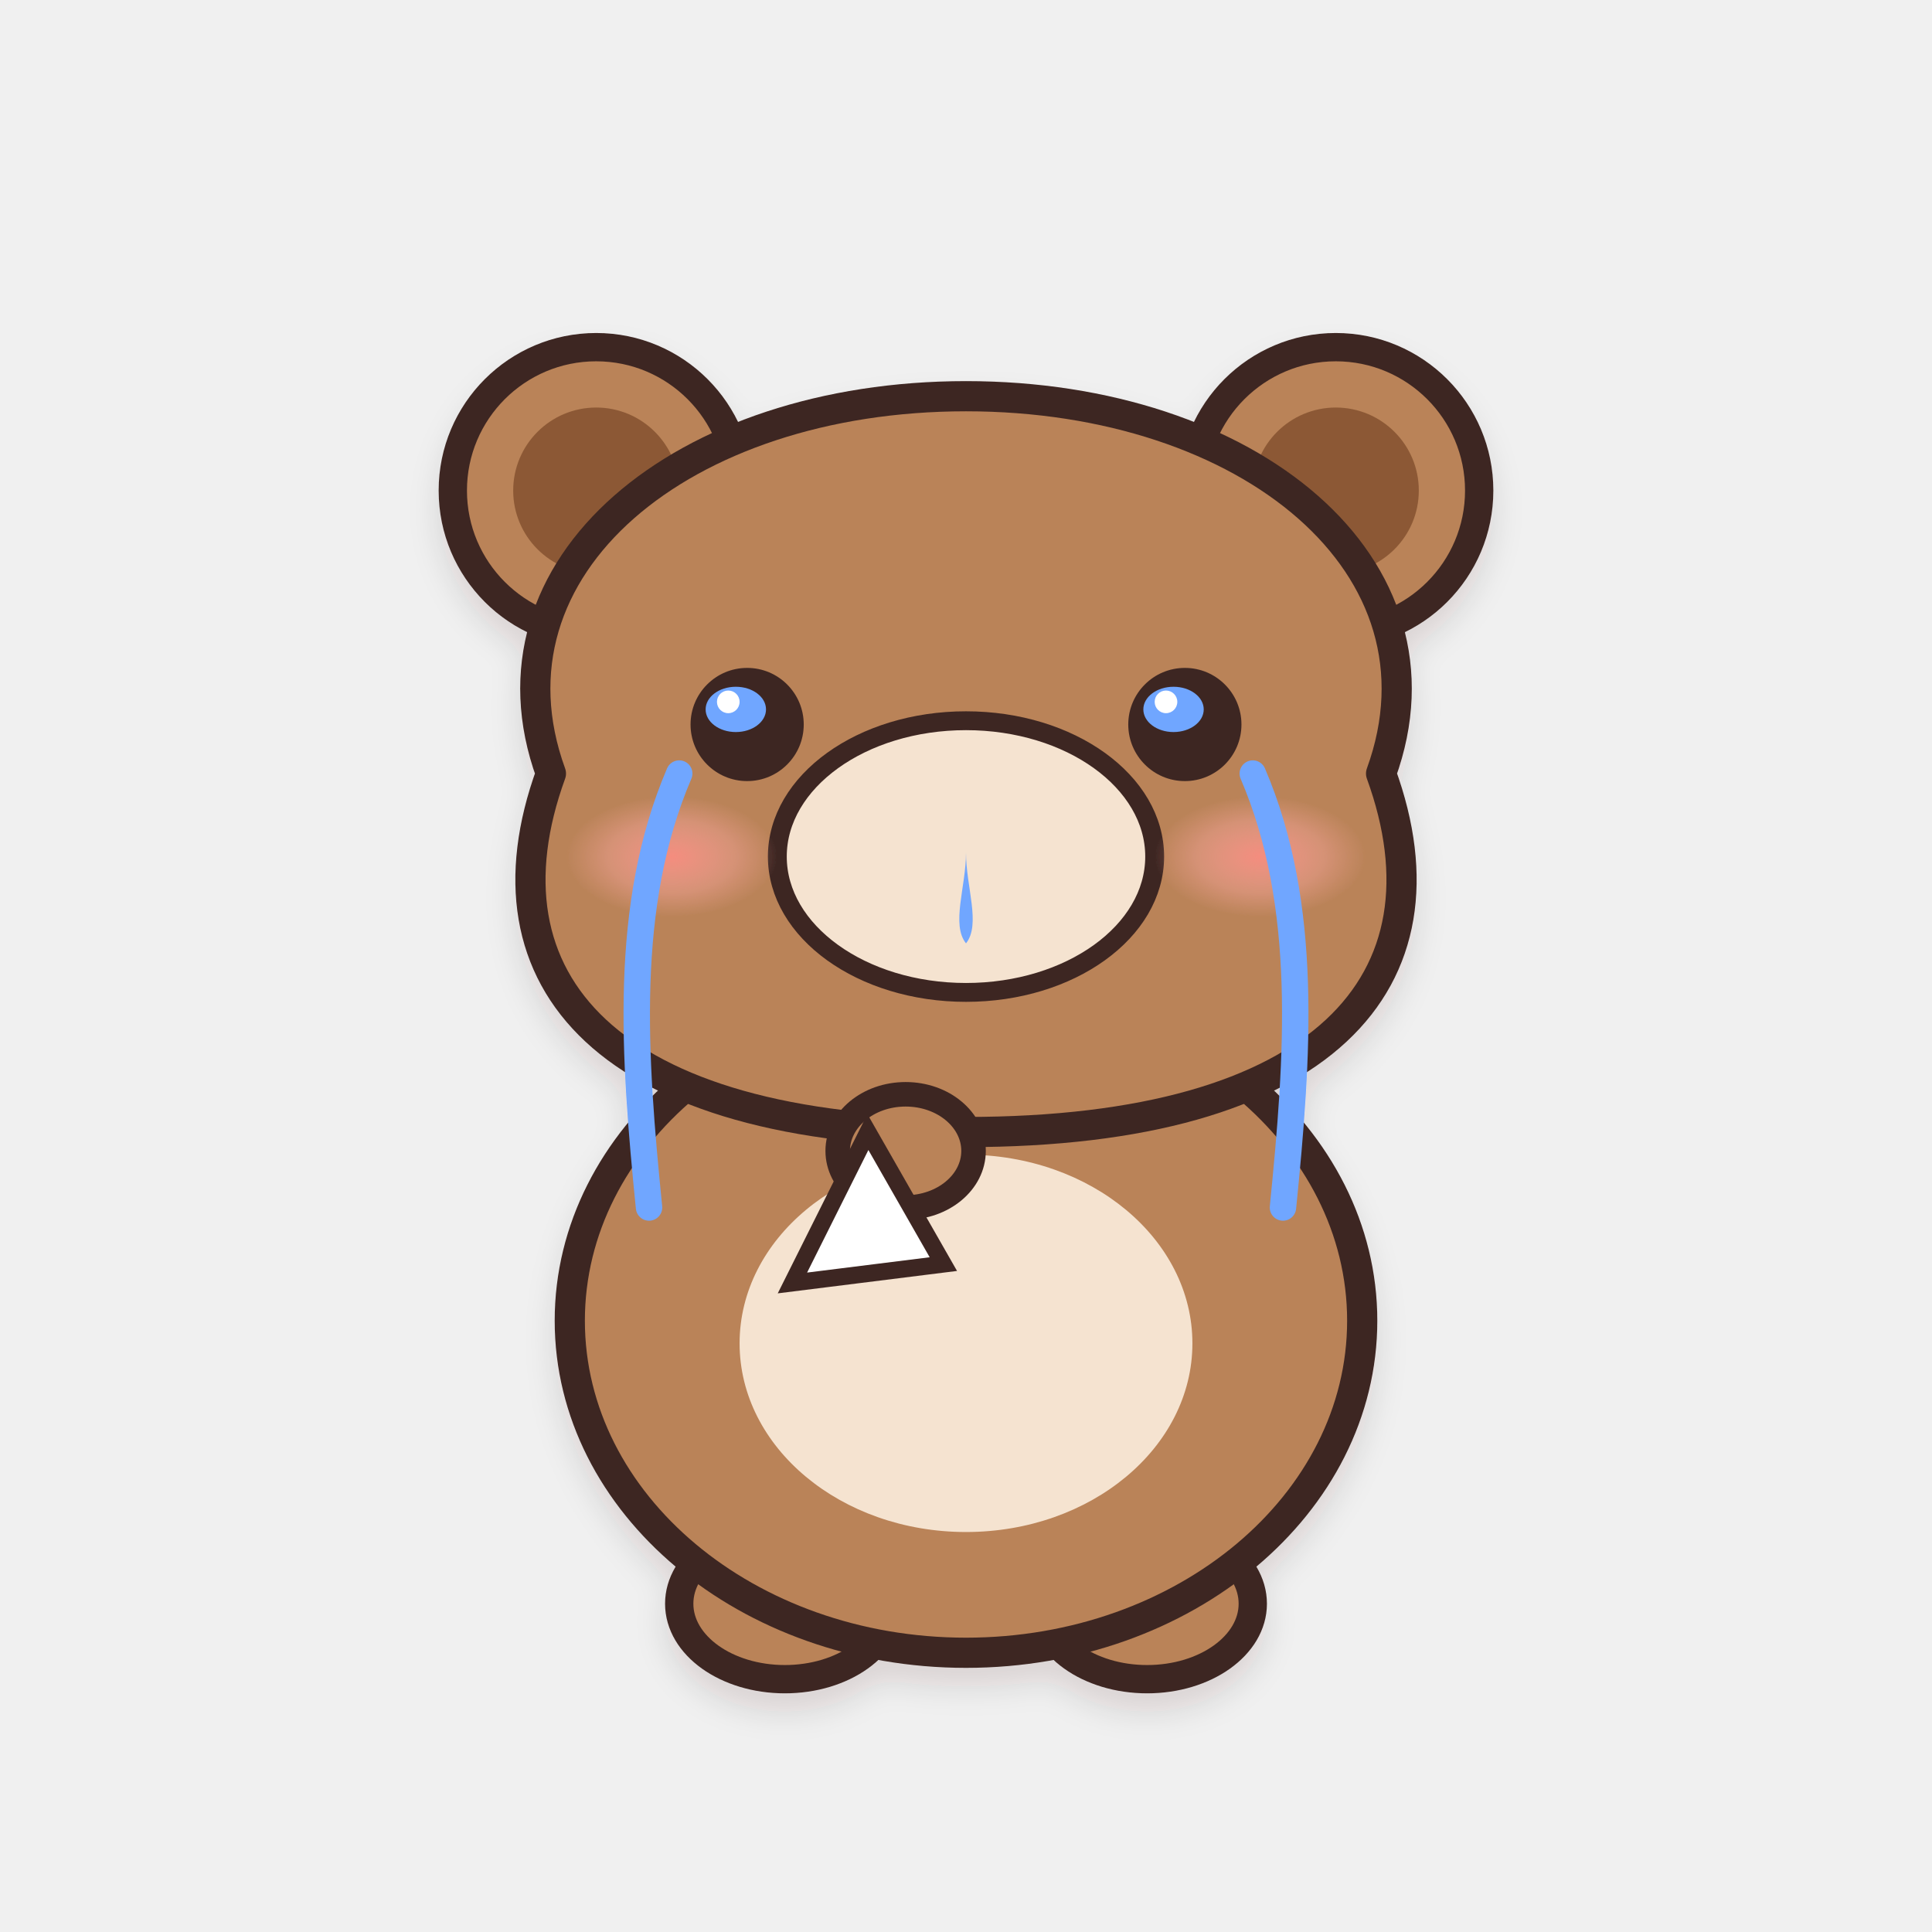
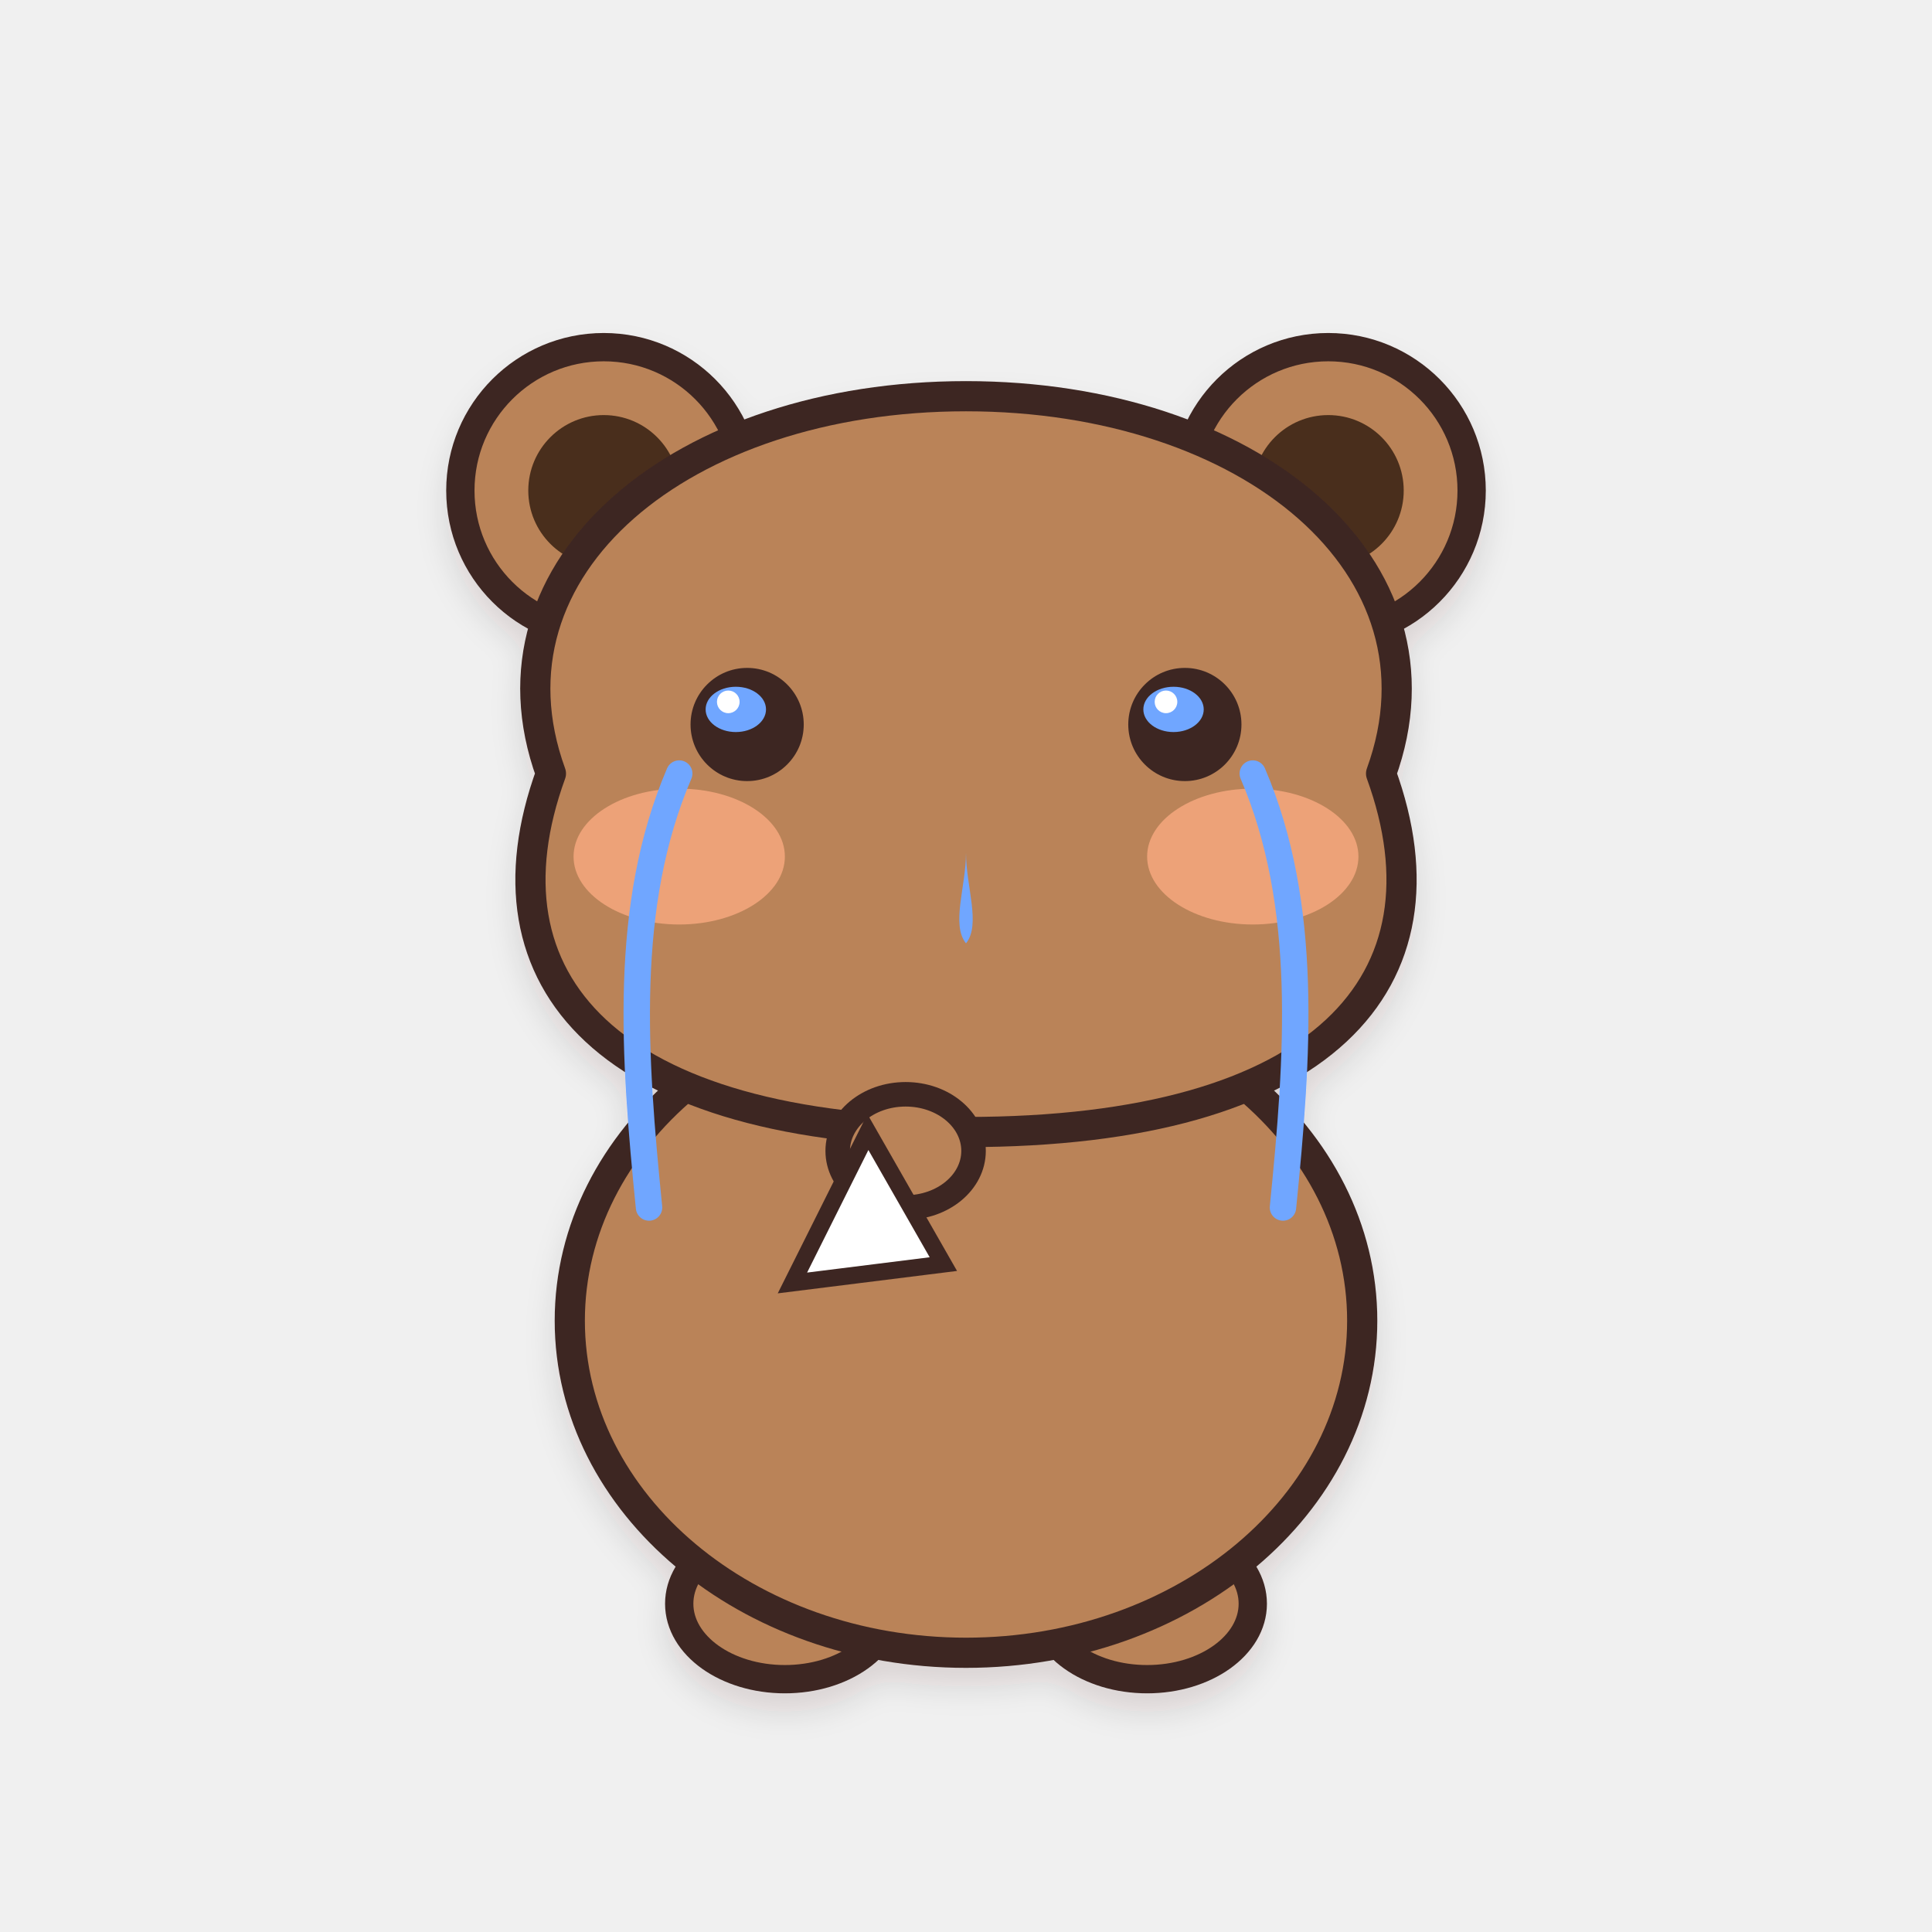
<svg xmlns="http://www.w3.org/2000/svg" viewBox="0 0 512 512" width="512" height="512">
  <defs>
    <radialGradient id="bubuBlush" cx="50%" cy="50%" r="50%">
      <stop offset="0%" stop-color="#FF9E99" stop-opacity="0.85" />
      <stop offset="60%" stop-color="#FFA8A3" stop-opacity="0.45" />
      <stop offset="100%" stop-color="#FFA8A3" stop-opacity="0" />
    </radialGradient>
    <radialGradient id="duduBlush" cx="50%" cy="50%" r="50%">
      <stop offset="0%" stop-color="#FF8E85" stop-opacity="0.85" />
      <stop offset="60%" stop-color="#FFA8A3" stop-opacity="0.4" />
      <stop offset="100%" stop-color="#FFA8A3" stop-opacity="0" />
    </radialGradient>
    <linearGradient id="heartPinkGrad" x1="0%" y1="0%" x2="0%" y2="100%">
      <stop offset="0%" stop-color="#FF758C" />
      <stop offset="100%" stop-color="#FF5277" />
    </linearGradient>
    <linearGradient id="heartRedGrad" x1="0%" y1="0%" x2="0%" y2="100%">
      <stop offset="0%" stop-color="#FF4B4B" />
      <stop offset="100%" stop-color="#D92027" />
    </linearGradient>
    <linearGradient id="bobaGrad" x1="0%" y1="0%" x2="0%" y2="100%">
      <stop offset="0%" stop-color="#F2D1A0" />
      <stop offset="100%" stop-color="#C59B6D" />
    </linearGradient>
    <linearGradient id="cloudGrad" x1="0%" y1="0%" x2="0%" y2="100%">
      <stop offset="0%" stop-color="#FFFFFF" />
      <stop offset="100%" stop-color="#E2F1FF" />
    </linearGradient>
    <linearGradient id="goldGrad" x1="0%" y1="0%" x2="100%" y2="100%">
      <stop offset="0%" stop-color="#FFE066" />
      <stop offset="100%" stop-color="#F59E0B" />
    </linearGradient>
    <filter id="softShadow" x="-15%" y="-15%" width="130%" height="130%">
      <feDropShadow dx="0" dy="5" stdDeviation="4" flood-color="#362213" flood-opacity="0.12" />
    </filter>
  </defs>
  <g filter="url(#softShadow)">
    <ellipse cx="208" cy="425" rx="28" ry="20" fill="#BA8358" stroke="#3E2723" stroke-width="7.5" />
    <ellipse cx="304" cy="425" rx="28" ry="20" fill="#BA8358" stroke="#3E2723" stroke-width="7.5" />
    <ellipse cx="256" cy="350" rx="105" ry="88" fill="#BA8358" stroke="#3E2723" stroke-width="8" />
-     <ellipse cx="256" cy="356" rx="60" ry="50" fill="#F5E3D0" />
-     <circle cx="158" cy="130" r="38" fill="#BA8358" stroke="#3E2723" stroke-width="7.5" />
-     <circle cx="158" cy="130" r="22" fill="#8C5935" />
-     <circle cx="354" cy="130" r="38" fill="#BA8358" stroke="#3E2723" stroke-width="7.5" />
-     <circle cx="354" cy="130" r="22" fill="#8C5935" />
+     <circle cx="160" cy="130" r="38" fill="#BA8358" stroke="#3E2723" stroke-width="7.5" />
+     <circle cx="160" cy="130" r="20" fill="#4A2E1B" />
+     <circle cx="352" cy="130" r="38" fill="#BA8358" stroke="#3E2723" stroke-width="7.5" />
+     <circle cx="352" cy="130" r="20" fill="#4A2E1B" />
    <path d="M 146 205              C 126 150, 181 105, 256 105              C 331 105, 386 150, 366 205              C 386 260, 351 300, 256 300              C 161 300, 126 260, 146 205 Z" fill="#BA8358" stroke="#3E2723" stroke-width="8" stroke-linejoin="round" />
-     <ellipse cx="256" cy="227" rx="50" ry="36" fill="#F5E3D0" stroke="#3E2723" stroke-width="5" />
-     <ellipse cx="178" cy="227" rx="28" ry="16" fill="url(#duduBlush)" />
-     <ellipse cx="334" cy="227" rx="28" ry="16" fill="url(#duduBlush)" />
+     <ellipse cx="180" cy="227" rx="28" ry="18" fill="#F6A77E" opacity="0.85" />
+     <ellipse cx="332" cy="227" rx="28" ry="18" fill="#F6A77E" opacity="0.85" />
    <circle cx="198" cy="192" r="15" fill="#3E2723" />
    <ellipse cx="195" cy="188" rx="8" ry="6" fill="#70A6FF" />
    <circle cx="193" cy="186" r="3" fill="#FFFFFF" />
    <circle cx="314" cy="192" r="15" fill="#3E2723" />
    <ellipse cx="311" cy="188" rx="8" ry="6" fill="#70A6FF" />
    <circle cx="309" cy="186" r="3" fill="#FFFFFF" />
    <path d="M 180 205 C 165 240, 168 280, 172 320" fill="none" stroke="#70A6FF" stroke-width="7" stroke-linecap="round" />
    <path d="M 332 205 C 347 240, 344 280, 340 320" fill="none" stroke="#70A6FF" stroke-width="7" stroke-linecap="round" />
    <path d="M 256 226 C 256 235, 252 245, 256 250 C 260 245, 256 235, 256 226 Z" fill="#70A6FF" />
    <ellipse cx="240" cy="305" rx="18" ry="15" fill="#BA8358" stroke="#3E2723" stroke-width="6.5" />
    <path d="M 230 300 L 210 340 L 250 335 Z" fill="#FFFFFF" stroke="#3E2723" stroke-width="4.5" />
  </g>
</svg>
